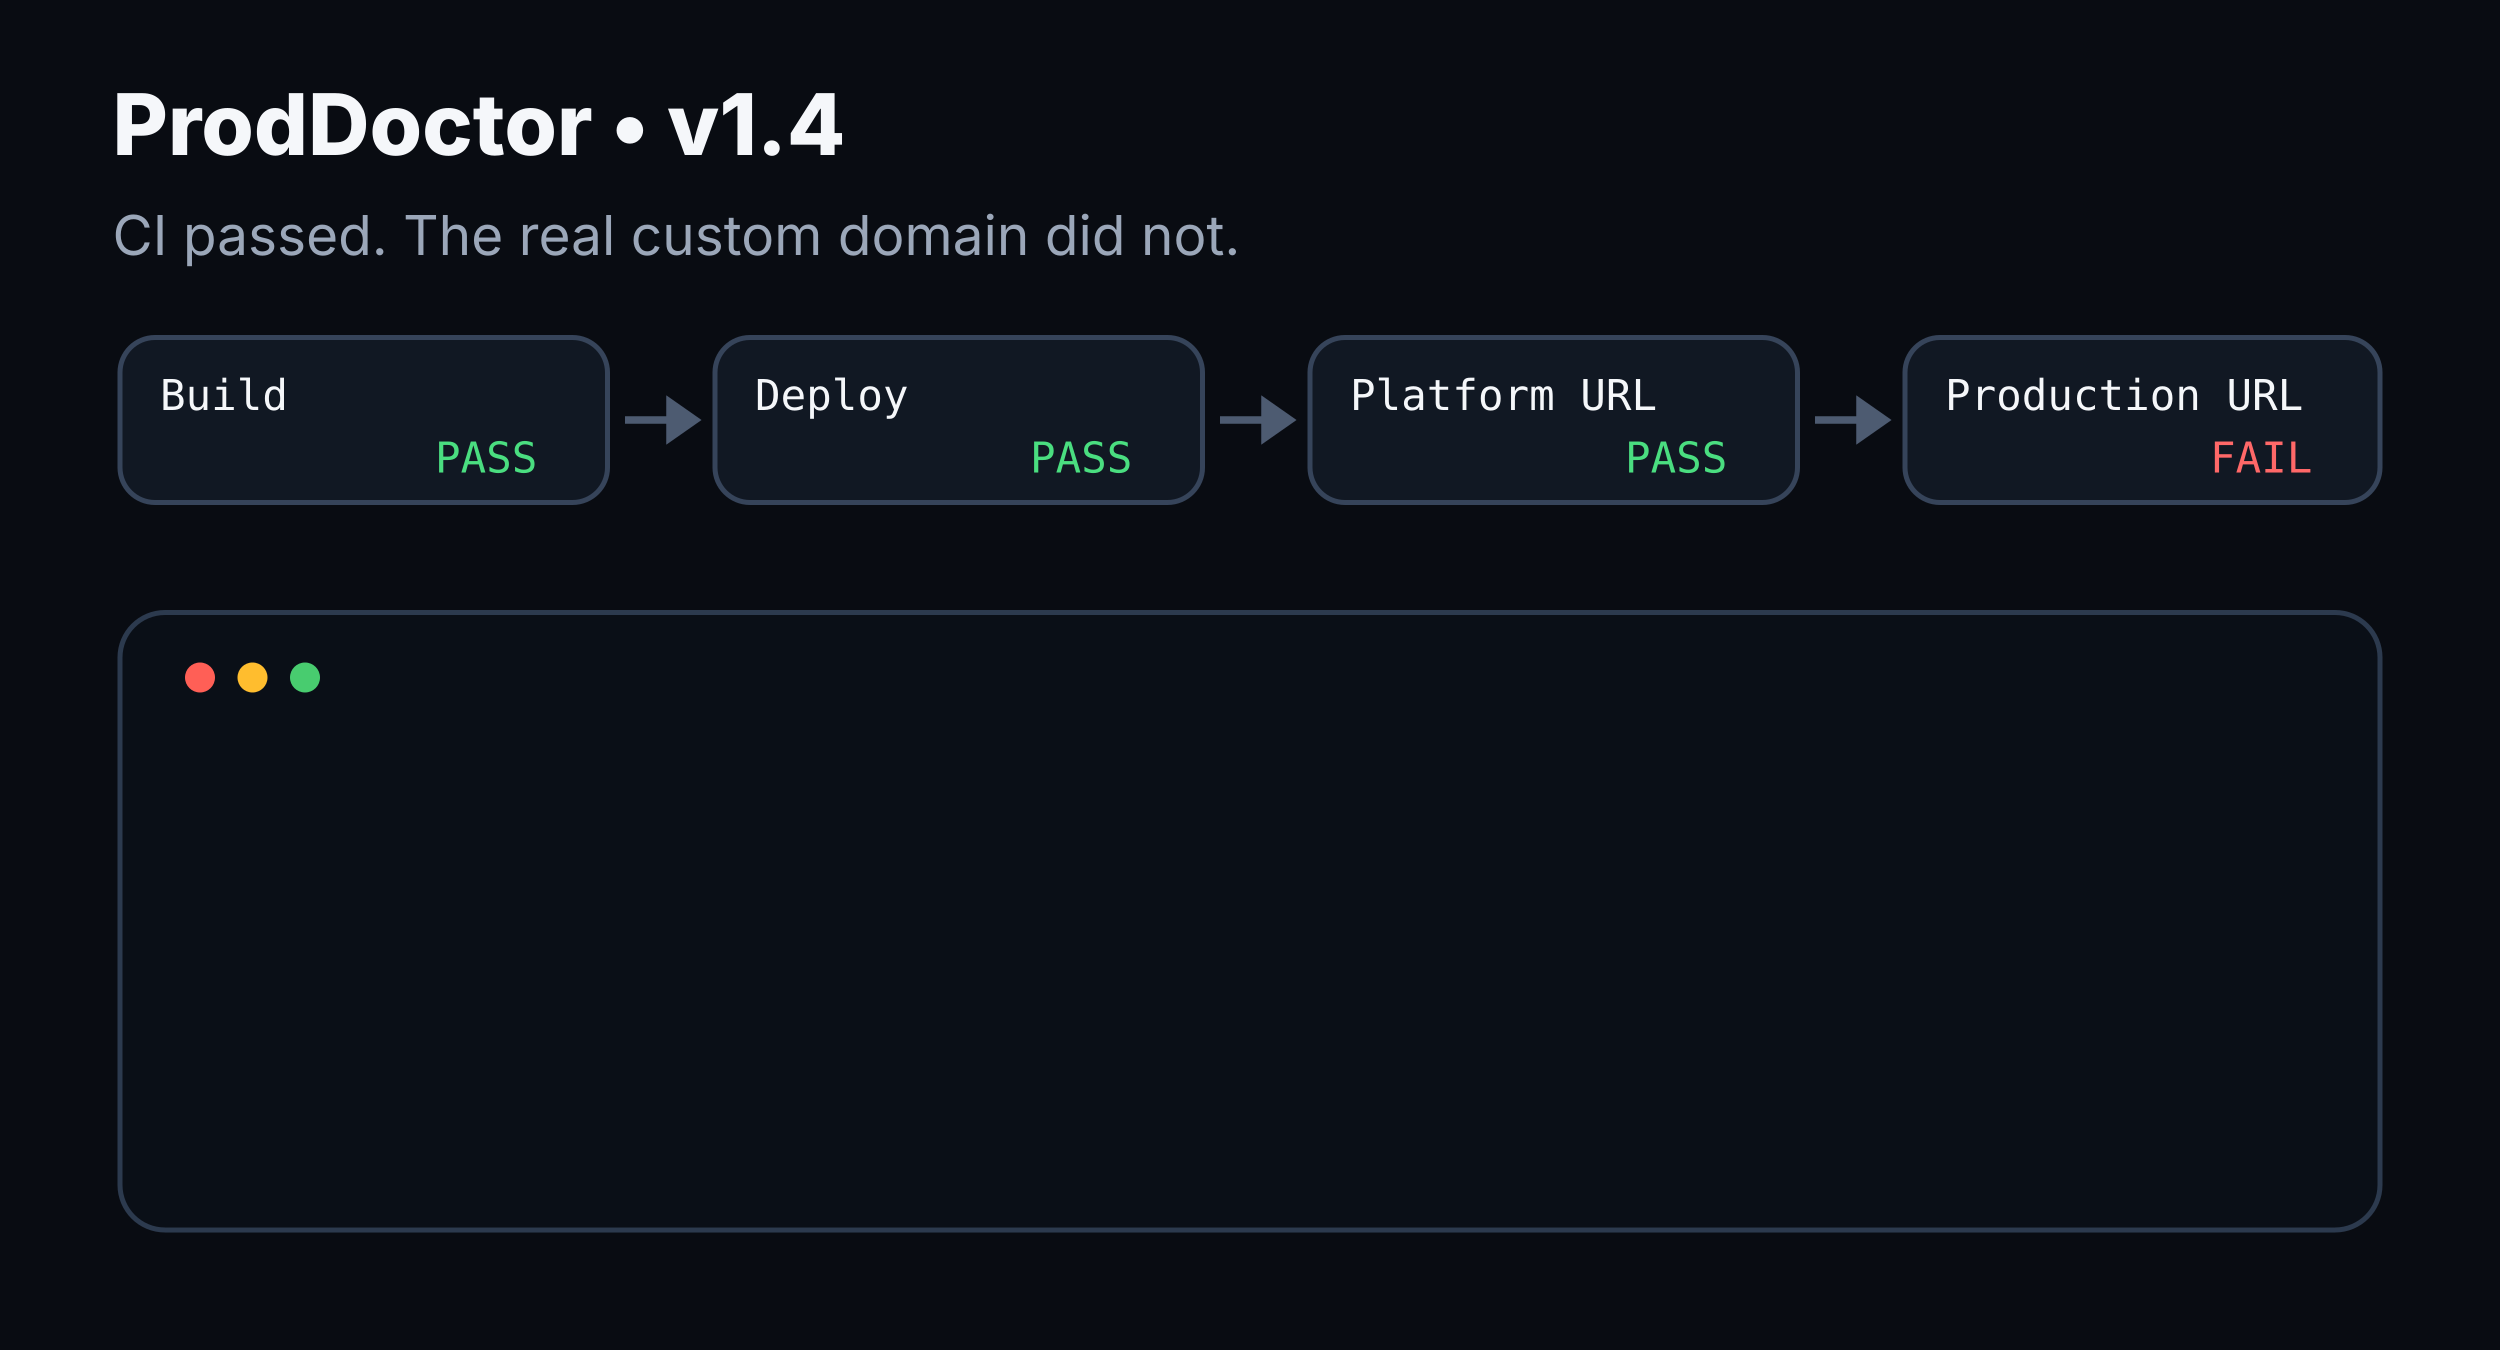
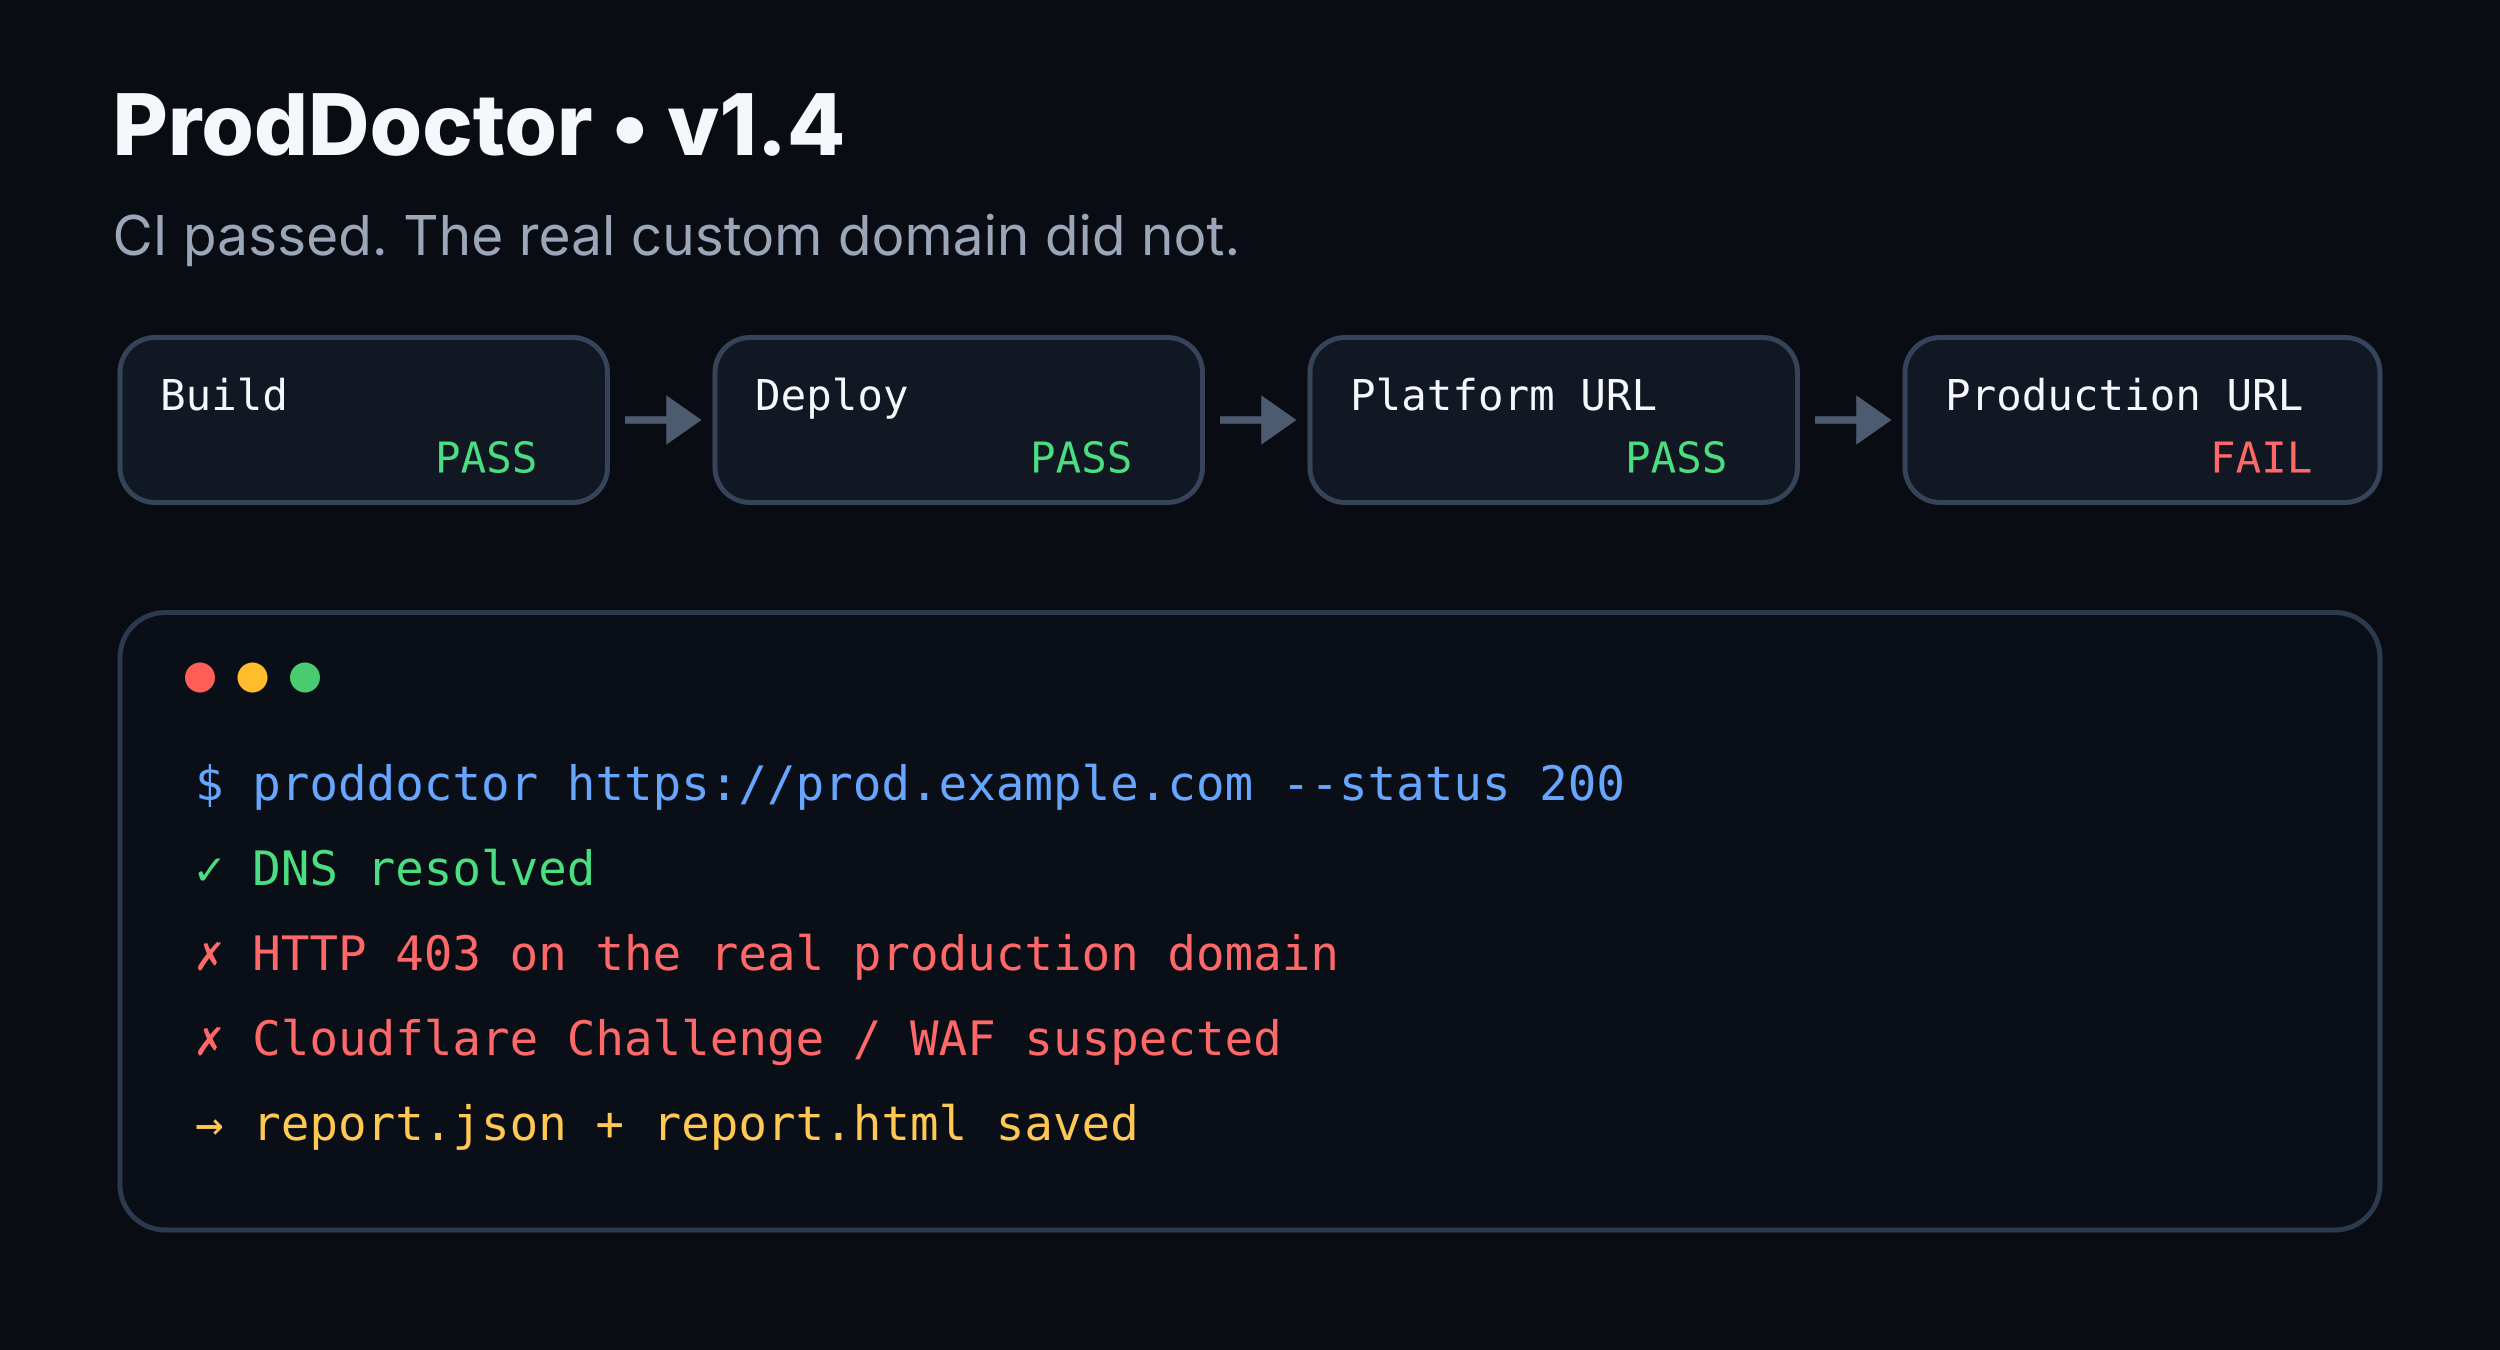
<svg xmlns="http://www.w3.org/2000/svg" width="1000" height="540" viewBox="0 0 1000 540">
  <rect width="1000" height="540" fill="#090c12" />
  <style>
    .sans{font-family:Inter,Segoe UI,Arial,sans-serif}
    .mono{font-family:ui-monospace,SFMono-Regular,Menlo,Consolas,monospace}
    .muted{fill:#9ba7b9}.white{fill:#f5f7fa}.ok{fill:#4ade80}.bad{fill:#ff6868}.info{fill:#67a6ff}.warn{fill:#ffc754}
  </style>
  <text x="45" y="62" class="sans white" font-size="34" font-weight="800">ProdDoctor  •  v1.4</text>
  <text x="45" y="102" class="sans muted" font-size="22">CI passed. The real custom domain did not.</text>
  <g>
    <rect x="48" y="135" width="195" height="66" rx="14" fill="#111823" stroke="#36445a" stroke-width="2" />
    <text x="64" y="164" class="mono white" font-size="17">Build</text>
    <text x="174" y="189" class="mono ok" font-size="17">PASS</text>
    <rect x="286" y="135" width="195" height="66" rx="14" fill="#111823" stroke="#36445a" stroke-width="2" />
    <text x="302" y="164" class="mono white" font-size="17">Deploy</text>
    <text x="412" y="189" class="mono ok" font-size="17">PASS</text>
    <rect x="524" y="135" width="195" height="66" rx="14" fill="#111823" stroke="#36445a" stroke-width="2" />
    <text x="540" y="164" class="mono white" font-size="17">Platform URL</text>
    <text x="650" y="189" class="mono ok" font-size="17">PASS</text>
    <rect x="762" y="135" width="190" height="66" rx="14" fill="#111823" stroke="#36445a" stroke-width="2" />
    <text x="778" y="164" class="mono white" font-size="17">Production URL</text>
    <text x="884" y="189" class="mono bad" font-size="17">FAIL</text>
  </g>
  <g stroke="#4d5b71" stroke-width="3" fill="#4d5b71">
    <line x1="250" y1="168" x2="278" y2="168" />
    <path d="M278 168 l-10 -7 v14z" />
    <line x1="488" y1="168" x2="516" y2="168" />
    <path d="M516 168 l-10 -7 v14z" />
    <line x1="726" y1="168" x2="754" y2="168" />
    <path d="M754 168 l-10 -7 v14z" />
  </g>
  <rect x="48" y="245" width="904" height="247" rx="18" fill="#0a0f17" stroke="#2c3a4e" stroke-width="2" />
  <circle cx="80" cy="271" r="6" fill="#ff5f56" />
  <circle cx="101" cy="271" r="6" fill="#ffbd2e" />
  <circle cx="122" cy="271" r="6" fill="#48cc6f" />
-   <g opacity="0">
+   <g opacity="1">
    <text x="78" y="320" class="mono info" font-size="19">$ proddoctor https://prod.example.com --status 200</text>
    <animate attributeName="opacity" values="0;1;1" keyTimes="0;0.12;1" dur="6s" repeatCount="indefinite" />
  </g>
-   <g opacity="0">
+   <g opacity="1">
    <text x="78" y="354" class="mono ok" font-size="19">✓ DNS resolved</text>
    <animate attributeName="opacity" values="0;0;1;1" keyTimes="0;0.20;0.28;1" dur="6s" repeatCount="indefinite" />
  </g>
-   <g opacity="0">
+   <g opacity="1">
    <text x="78" y="388" class="mono bad" font-size="19">✗ HTTP 403 on the real production domain</text>
    <animate attributeName="opacity" values="0;0;1;1" keyTimes="0;0.38;0.46;1" dur="6s" repeatCount="indefinite" />
  </g>
-   <g opacity="0">
+   <g opacity="1">
    <text x="78" y="422" class="mono bad" font-size="19">✗ Cloudflare Challenge / WAF suspected</text>
    <animate attributeName="opacity" values="0;0;1;1" keyTimes="0;0.54;0.62;1" dur="6s" repeatCount="indefinite" />
  </g>
-   <g opacity="0">
+   <g opacity="1">
    <text x="78" y="456" class="mono warn" font-size="19">→ report.json + report.html saved</text>
    <animate attributeName="opacity" values="0;0;1;1" keyTimes="0;0.72;0.80;1" dur="6s" repeatCount="indefinite" />
  </g>
</svg>
